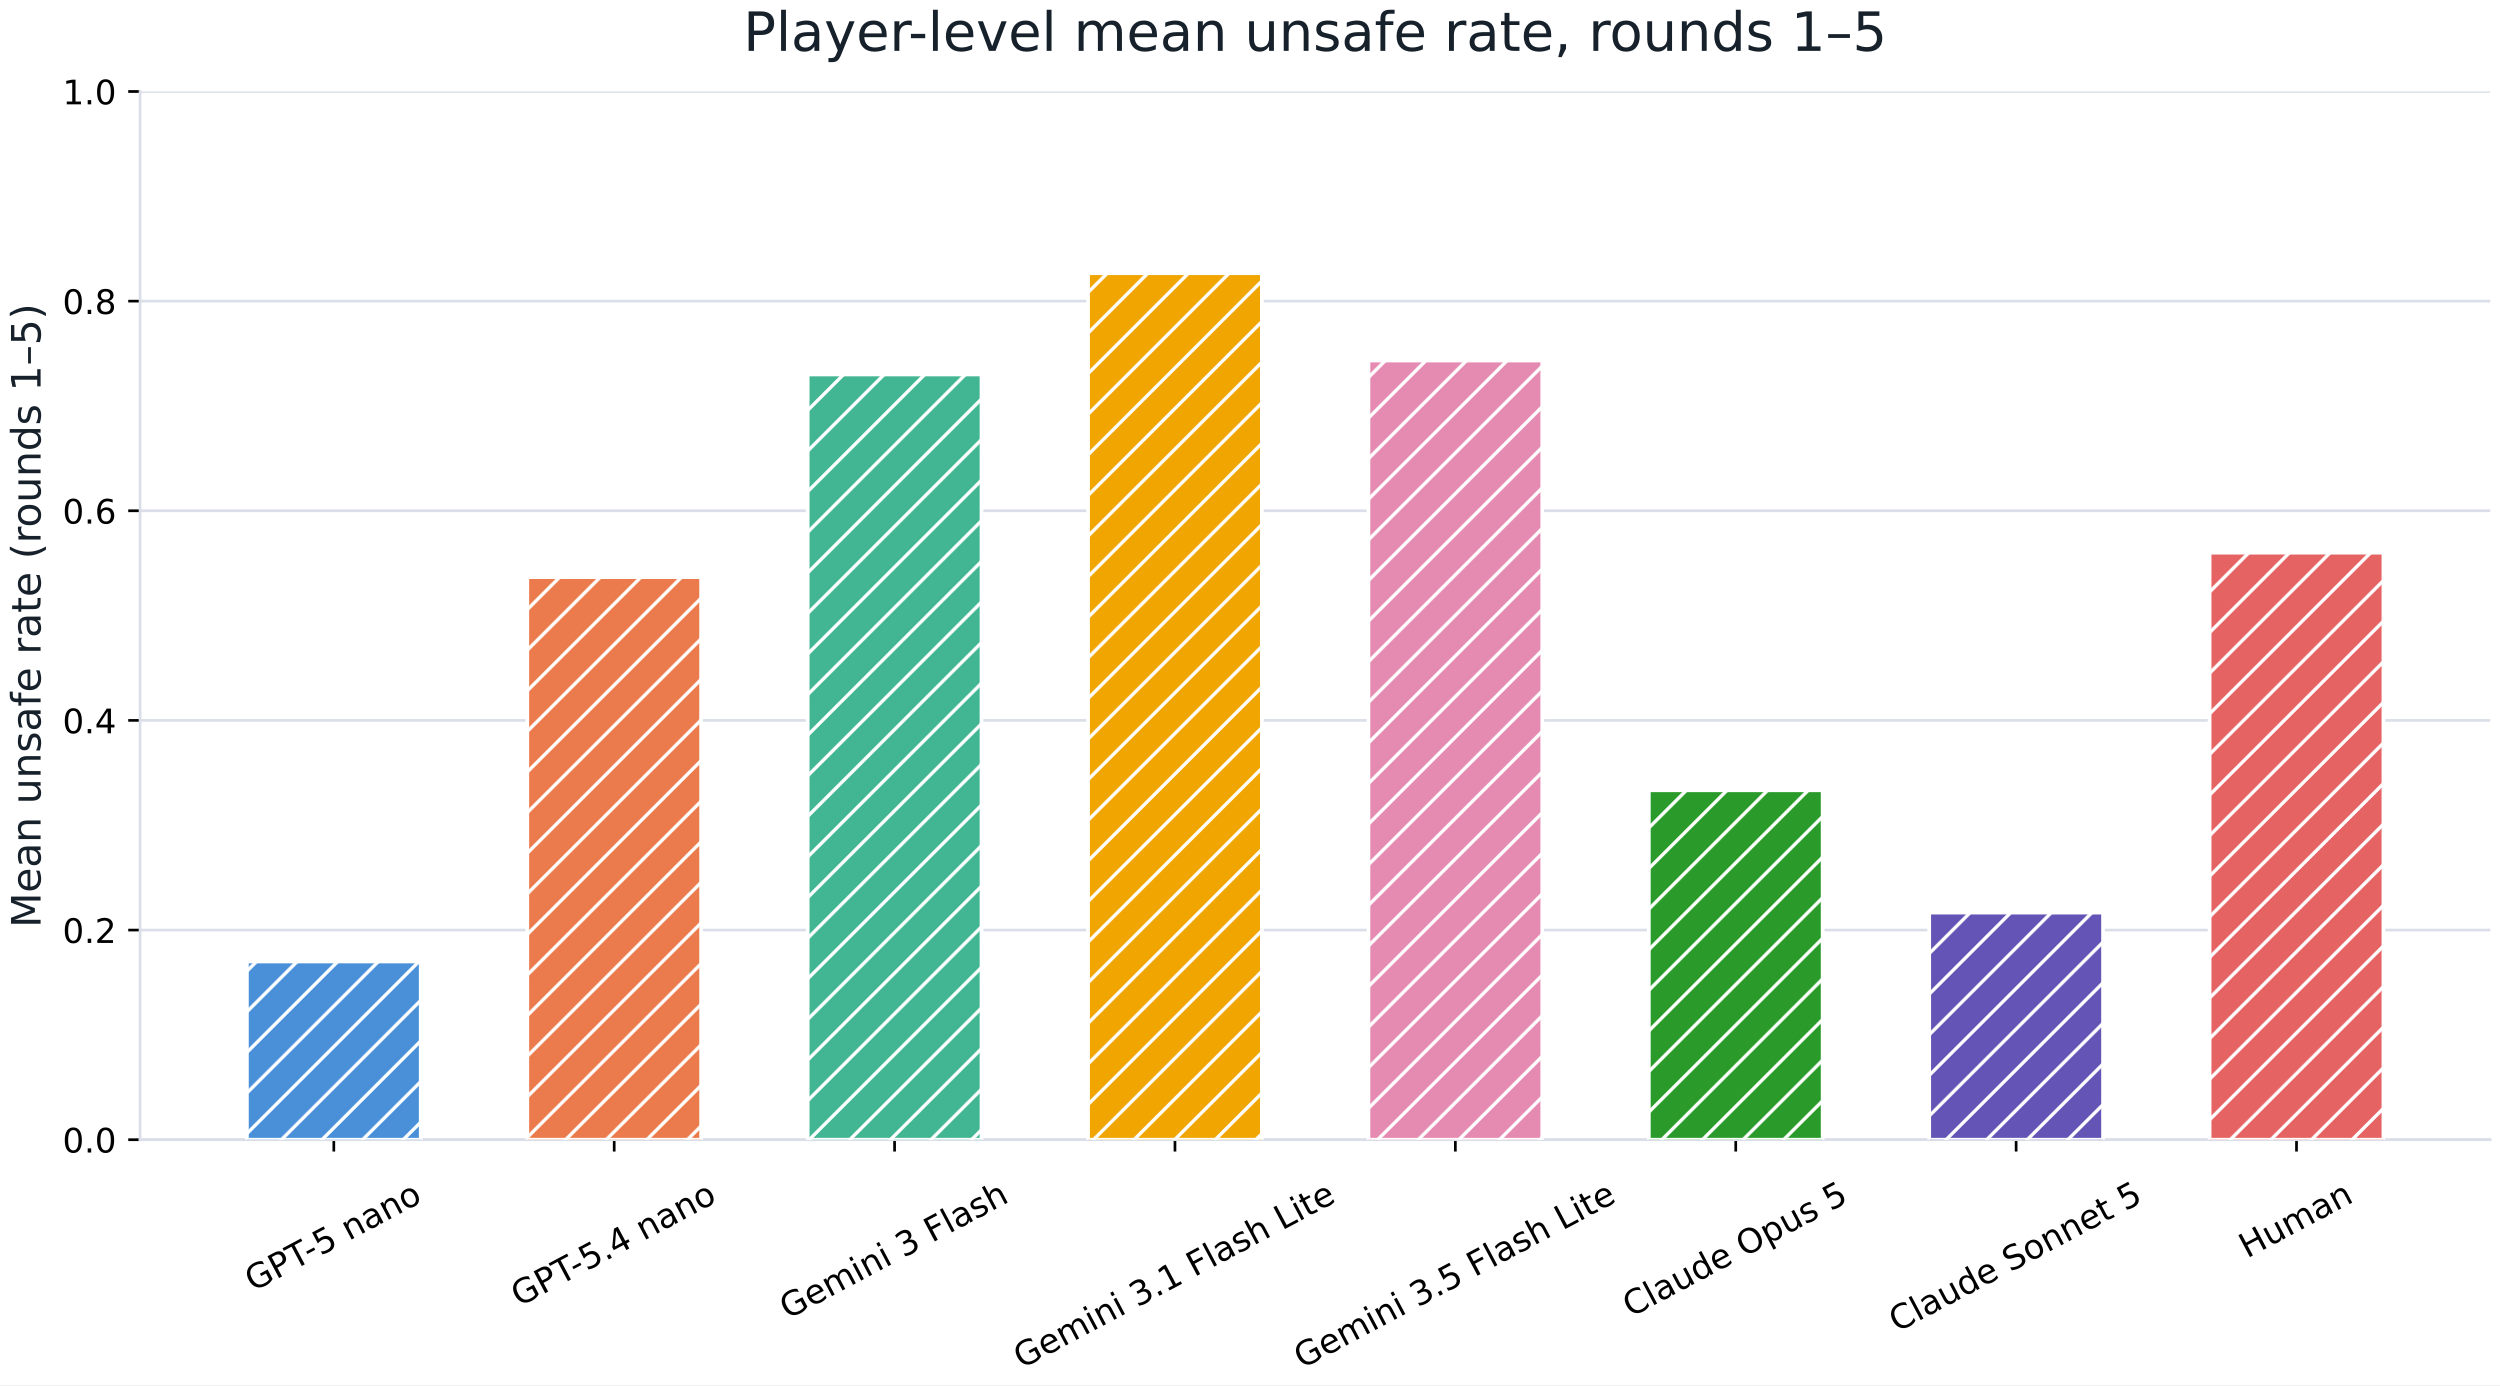
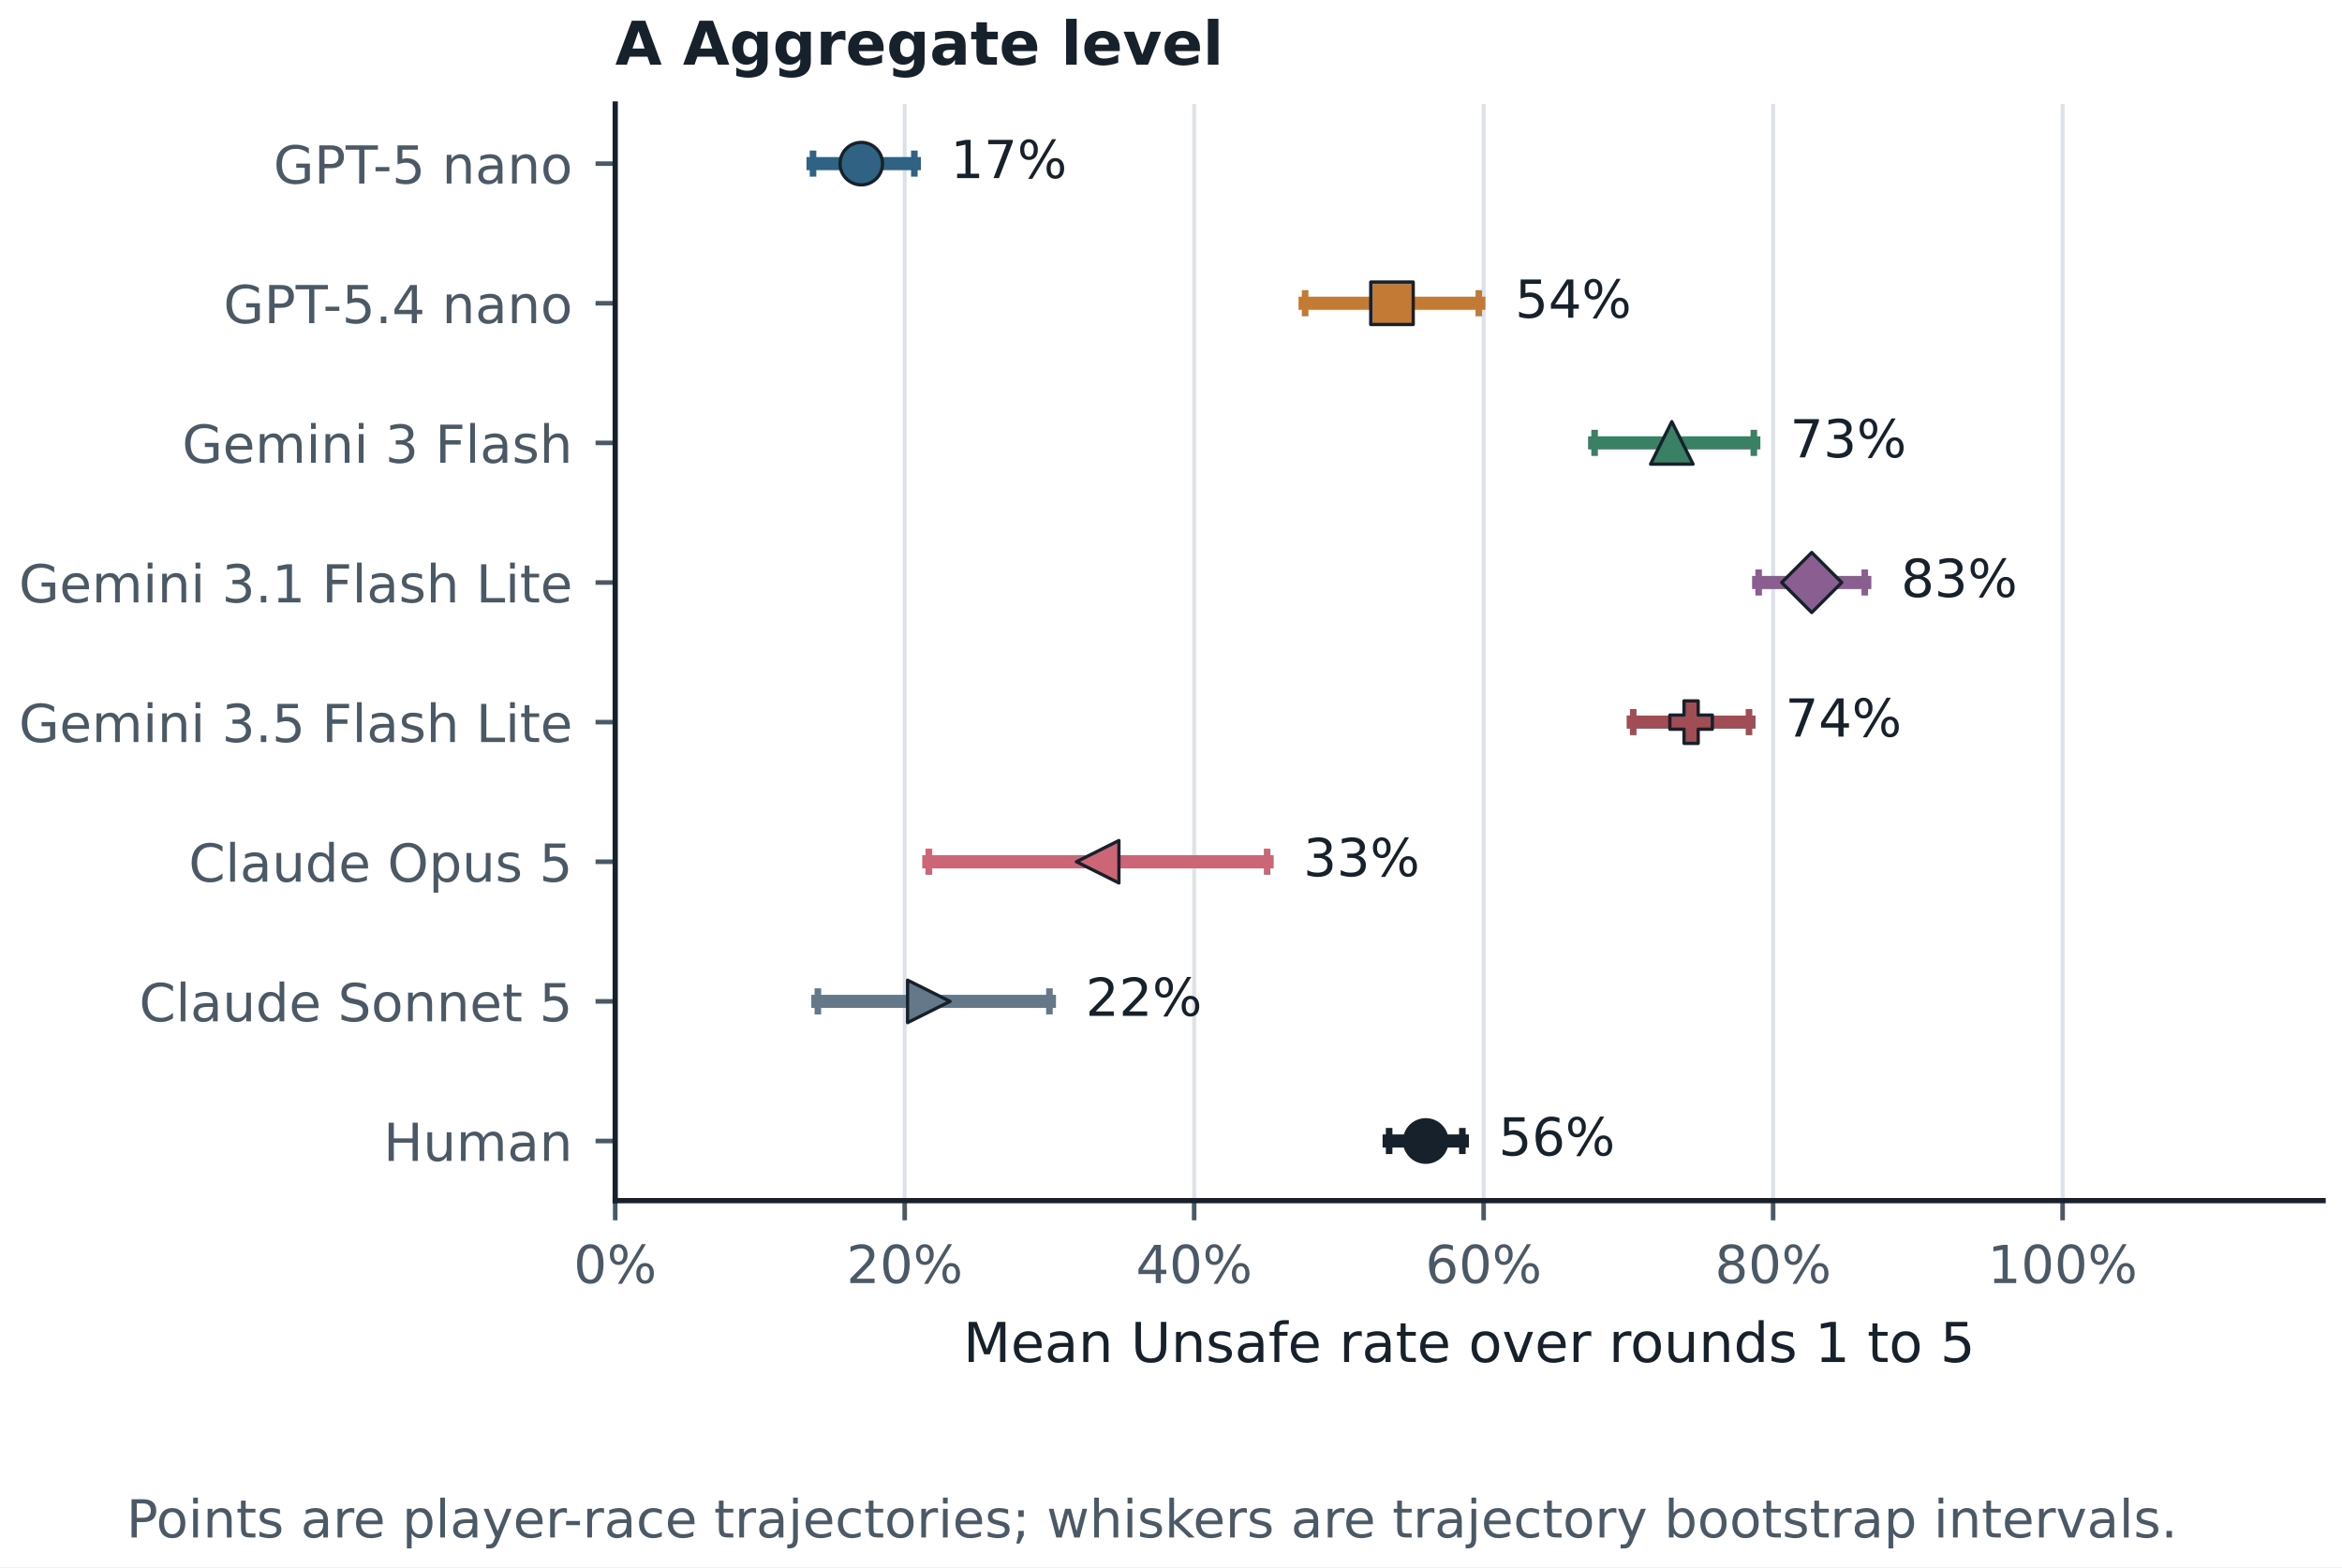
- <svg xmlns="http://www.w3.org/2000/svg" xmlns:xlink="http://www.w3.org/1999/xlink" width="738.877pt" height="409.342pt" viewBox="0 0 738.877 409.342" version="1.1">
+ <svg xmlns="http://www.w3.org/2000/svg" xmlns:xlink="http://www.w3.org/1999/xlink" width="357.309pt" height="239.136pt" viewBox="0 0 357.309 239.136" version="1.1">
  <defs>
    <style type="text/css">*{stroke-linejoin: round; stroke-linecap: butt}</style>
  </defs>
  <g id="figure_1">
    <g id="patch_1">
-       <path d="M 0 409.342 L 738.877 409.342 L 738.877 0 L 0 0 z " style="fill: #ffffff" />
+       <path d="M 0 239.136 L 357.309 239.136 L 357.309 -0 L 0 -0 z " style="fill: #ffffff" />
    </g>
    <g id="axes_1">
      <g id="patch_2">
-         <path d="M 41.397 336.84 L 735.997 336.84 L 735.997 27.038 L 41.397 27.038 z " style="fill: #ffffff" />
+         <path d="M 93.861 183.199 L 354.429 183.199 L 354.429 15.871 L 93.861 15.871 z " style="fill: #ffffff" />
      </g>
      <g id="matplotlib.axis_1">
        <g id="xtick_1">
          <g id="line2d_1">
+             <path d="M 93.861 183.199 L 93.861 15.871 " clip-path="url(#pfe37e7df23)" style="fill: none; stroke: #d9dee8; stroke-opacity: 0.9; stroke-width: 0.6; stroke-linecap: square" />
+           </g>
+           <g id="line2d_2">
            <defs>
-               <path id="ma866d61510" d="M 0 0 L 0 3.5 " style="stroke: #000000; stroke-width: 0.8" />
+               <path id="m4a7a2b227e" d="M 0 0 L 0 3 " style="stroke: #4b5865; stroke-width: 0.7" />
            </defs>
            <g>
-               <use xlink:href="#ma866d61510" x="98.659" y="336.84" style="stroke: #000000; stroke-width: 0.8" />
+               <use xlink:href="#m4a7a2b227e" x="93.861" y="183.199" style="fill: #4b5865; stroke: #4b5865; stroke-width: 0.7" />
            </g>
          </g>
          <g id="text_1">
-             <text style="font-size: 10px; font-family: 'DejaVu Sans'" transform="translate(74.77083 381.8292) rotate(-28)">GPT-5 nano</text>
+             <text style="font-size: 8px; font-family: 'DejaVu Sans'; text-anchor: middle; fill: #4b5865" x="93.861" y="195.777" transform="rotate(-0 93.86125 195.7773)">0%</text>
          </g>
        </g>
        <g id="xtick_2">
-           <g id="line2d_2">
-             <g>
-               <use xlink:href="#ma866d61510" x="181.527" y="336.84" style="stroke: #000000; stroke-width: 0.8" />
+           <g id="line2d_3">
+             <path d="M 138.025 183.199 L 138.025 15.871 " clip-path="url(#pfe37e7df23)" style="fill: none; stroke: #d9dee8; stroke-opacity: 0.9; stroke-width: 0.6; stroke-linecap: square" />
+           </g>
+           <g id="line2d_4">
+             <g>
+               <use xlink:href="#m4a7a2b227e" x="138.025" y="183.199" style="fill: #4b5865; stroke: #4b5865; stroke-width: 0.7" />
            </g>
          </g>
          <g id="text_2">
-             <text style="font-size: 10px; font-family: 'DejaVu Sans'" transform="translate(153.4269 386.3083) rotate(-28)">GPT-5.4 nano</text>
+             <text style="font-size: 8px; font-family: 'DejaVu Sans'; text-anchor: middle; fill: #4b5865" x="138.025" y="195.777" transform="rotate(-0 138.0253 195.7773)">20%</text>
          </g>
        </g>
        <g id="xtick_3">
-           <g id="line2d_3">
-             <g>
-               <use xlink:href="#ma866d61510" x="264.395" y="336.84" style="stroke: #000000; stroke-width: 0.8" />
+           <g id="line2d_5">
+             <path d="M 182.189 183.199 L 182.189 15.871 " clip-path="url(#pfe37e7df23)" style="fill: none; stroke: #d9dee8; stroke-opacity: 0.9; stroke-width: 0.6; stroke-linecap: square" />
+           </g>
+           <g id="line2d_6">
+             <g>
+               <use xlink:href="#m4a7a2b227e" x="182.189" y="183.199" style="fill: #4b5865; stroke: #4b5865; stroke-width: 0.7" />
            </g>
          </g>
          <g id="text_3">
-             <text style="font-size: 10px; font-family: 'DejaVu Sans'" transform="translate(232.8184 390.0054) rotate(-28)">Gemini 3 Flash</text>
+             <text style="font-size: 8px; font-family: 'DejaVu Sans'; text-anchor: middle; fill: #4b5865" x="182.189" y="195.777" transform="rotate(-0 182.1894 195.7773)">40%</text>
          </g>
        </g>
        <g id="xtick_4">
-           <g id="line2d_4">
-             <g>
-               <use xlink:href="#ma866d61510" x="347.263" y="336.84" style="stroke: #000000; stroke-width: 0.8" />
+           <g id="line2d_7">
+             <path d="M 226.353 183.199 L 226.353 15.871 " clip-path="url(#pfe37e7df23)" style="fill: none; stroke: #d9dee8; stroke-opacity: 0.9; stroke-width: 0.6; stroke-linecap: square" />
+           </g>
+           <g id="line2d_8">
+             <g>
+               <use xlink:href="#m4a7a2b227e" x="226.353" y="183.199" style="fill: #4b5865; stroke: #4b5865; stroke-width: 0.7" />
            </g>
          </g>
          <g id="text_4">
-             <text style="font-size: 10px; font-family: 'DejaVu Sans'" transform="translate(301.938 404.6257) rotate(-28)">Gemini 3.1 Flash Lite</text>
+             <text style="font-size: 8px; font-family: 'DejaVu Sans'; text-anchor: middle; fill: #4b5865" x="226.353" y="195.777" transform="rotate(-0 226.3535 195.7773)">60%</text>
          </g>
        </g>
        <g id="xtick_5">
-           <g id="line2d_5">
-             <g>
-               <use xlink:href="#ma866d61510" x="430.131" y="336.84" style="stroke: #000000; stroke-width: 0.8" />
+           <g id="line2d_9">
+             <path d="M 270.518 183.199 L 270.518 15.871 " clip-path="url(#pfe37e7df23)" style="fill: none; stroke: #d9dee8; stroke-opacity: 0.9; stroke-width: 0.6; stroke-linecap: square" />
+           </g>
+           <g id="line2d_10">
+             <g>
+               <use xlink:href="#m4a7a2b227e" x="270.518" y="183.199" style="fill: #4b5865; stroke: #4b5865; stroke-width: 0.7" />
            </g>
          </g>
          <g id="text_5">
-             <text style="font-size: 10px; font-family: 'DejaVu Sans'" transform="translate(384.806 404.6257) rotate(-28)">Gemini 3.5 Flash Lite</text>
+             <text style="font-size: 8px; font-family: 'DejaVu Sans'; text-anchor: middle; fill: #4b5865" x="270.518" y="195.777" transform="rotate(-0 270.5175 195.7773)">80%</text>
          </g>
        </g>
        <g id="xtick_6">
-           <g id="line2d_6">
-             <g>
-               <use xlink:href="#ma866d61510" x="512.999" y="336.84" style="stroke: #000000; stroke-width: 0.8" />
+           <g id="line2d_11">
+             <path d="M 314.682 183.199 L 314.682 15.871 " clip-path="url(#pfe37e7df23)" style="fill: none; stroke: #d9dee8; stroke-opacity: 0.9; stroke-width: 0.6; stroke-linecap: square" />
+           </g>
+           <g id="line2d_12">
+             <g>
+               <use xlink:href="#m4a7a2b227e" x="314.682" y="183.199" style="fill: #4b5865; stroke: #4b5865; stroke-width: 0.7" />
            </g>
          </g>
          <g id="text_6">
-             <text style="font-size: 10px; font-family: 'DejaVu Sans'" transform="translate(481.9723 389.4207) rotate(-28)">Claude Opus 5</text>
-           </g>
-         </g>
-         <g id="xtick_7">
-           <g id="line2d_7">
-             <g>
-               <use xlink:href="#ma866d61510" x="595.867" y="336.84" style="stroke: #000000; stroke-width: 0.8" />
-             </g>
-           </g>
-           <g id="text_7">
-             <text style="font-size: 10px; font-family: 'DejaVu Sans'" transform="translate(560.6691 393.8565) rotate(-28)">Claude Sonnet 5</text>
-           </g>
-         </g>
-         <g id="xtick_8">
-           <g id="line2d_8">
-             <g>
-               <use xlink:href="#ma866d61510" x="678.735" y="336.84" style="stroke: #000000; stroke-width: 0.8" />
-             </g>
-           </g>
-           <g id="text_8">
-             <text style="font-size: 10px; font-family: 'DejaVu Sans'" transform="translate(664.1092 371.9799) rotate(-28)">Human</text>
-           </g>
+             <text style="font-size: 8px; font-family: 'DejaVu Sans'; text-anchor: middle; fill: #4b5865" x="314.682" y="195.777" transform="rotate(-0 314.6816 195.7773)">100%</text>
+           </g>
+         </g>
+         <g id="text_7">
+           <text style="font-size: 8.4px; font-family: 'DejaVu Sans'; text-anchor: middle; fill: #17212b" x="224.145" y="207.824" transform="rotate(-0 224.1453 207.8237)">Mean Unsafe rate over rounds 1 to 5</text>
        </g>
      </g>
      <g id="matplotlib.axis_2">
        <g id="ytick_1">
-           <g id="line2d_9">
-             <path d="M 41.397 336.84 L 735.997 336.84 " clip-path="url(#p133e3992ae)" style="fill: none; stroke: #d9dee8; stroke-width: 0.8; stroke-linecap: square" />
-           </g>
-           <g id="line2d_10">
+           <g id="line2d_13">
            <defs>
-               <path id="m86ebb4a93c" d="M 0 0 L -3.5 0 " style="stroke: #000000; stroke-width: 0.8" />
+               <path id="mda3229ad19" d="M 0 0 L -3 0 " style="stroke: #4b5865; stroke-width: 0.7" />
            </defs>
            <g>
-               <use xlink:href="#m86ebb4a93c" x="41.397" y="336.84" style="stroke: #000000; stroke-width: 0.8" />
+               <use xlink:href="#mda3229ad19" x="93.861" y="24.968" style="fill: #4b5865; stroke: #4b5865; stroke-width: 0.7" />
+             </g>
+           </g>
+           <g id="text_8">
+             <text style="font-size: 8px; font-family: 'DejaVu Sans'; text-anchor: end; fill: #4b5865" x="87.361" y="28.007" transform="rotate(-0 87.36125 28.00709)">GPT-5 nano</text>
+           </g>
+         </g>
+         <g id="ytick_2">
+           <g id="line2d_14">
+             <g>
+               <use xlink:href="#mda3229ad19" x="93.861" y="46.273" style="fill: #4b5865; stroke: #4b5865; stroke-width: 0.7" />
            </g>
          </g>
          <g id="text_9">
-             <text style="font-size: 10px; font-family: 'DejaVu Sans'; text-anchor: end" x="34.397" y="340.639" transform="rotate(-0 34.39688 340.639)">0.0</text>
-           </g>
-         </g>
-         <g id="ytick_2">
-           <g id="line2d_11">
-             <path d="M 41.397 274.879 L 735.997 274.879 " clip-path="url(#p133e3992ae)" style="fill: none; stroke: #d9dee8; stroke-width: 0.8; stroke-linecap: square" />
-           </g>
-           <g id="line2d_12">
-             <g>
-               <use xlink:href="#m86ebb4a93c" x="41.397" y="274.879" style="stroke: #000000; stroke-width: 0.8" />
+             <text style="font-size: 8px; font-family: 'DejaVu Sans'; text-anchor: end; fill: #4b5865" x="87.361" y="49.312" transform="rotate(-0 87.36125 49.31191)">GPT-5.4 nano</text>
+           </g>
+         </g>
+         <g id="ytick_3">
+           <g id="line2d_15">
+             <g>
+               <use xlink:href="#mda3229ad19" x="93.861" y="67.577" style="fill: #4b5865; stroke: #4b5865; stroke-width: 0.7" />
            </g>
          </g>
          <g id="text_10">
-             <text style="font-size: 10px; font-family: 'DejaVu Sans'; text-anchor: end" x="34.397" y="278.679" transform="rotate(-0 34.39688 278.6785)">0.2</text>
-           </g>
-         </g>
-         <g id="ytick_3">
-           <g id="line2d_13">
-             <path d="M 41.397 212.919 L 735.997 212.919 " clip-path="url(#p133e3992ae)" style="fill: none; stroke: #d9dee8; stroke-width: 0.8; stroke-linecap: square" />
-           </g>
-           <g id="line2d_14">
-             <g>
-               <use xlink:href="#m86ebb4a93c" x="41.397" y="212.919" style="stroke: #000000; stroke-width: 0.8" />
+             <text style="font-size: 8px; font-family: 'DejaVu Sans'; text-anchor: end; fill: #4b5865" x="87.361" y="70.617" transform="rotate(-0 87.36125 70.61672)">Gemini 3 Flash</text>
+           </g>
+         </g>
+         <g id="ytick_4">
+           <g id="line2d_16">
+             <g>
+               <use xlink:href="#mda3229ad19" x="93.861" y="88.882" style="fill: #4b5865; stroke: #4b5865; stroke-width: 0.7" />
            </g>
          </g>
          <g id="text_11">
-             <text style="font-size: 10px; font-family: 'DejaVu Sans'; text-anchor: end" x="34.397" y="216.718" transform="rotate(-0 34.39688 216.7181)">0.4</text>
-           </g>
-         </g>
-         <g id="ytick_4">
-           <g id="line2d_15">
-             <path d="M 41.397 150.958 L 735.997 150.958 " clip-path="url(#p133e3992ae)" style="fill: none; stroke: #d9dee8; stroke-width: 0.8; stroke-linecap: square" />
-           </g>
-           <g id="line2d_16">
-             <g>
-               <use xlink:href="#m86ebb4a93c" x="41.397" y="150.958" style="stroke: #000000; stroke-width: 0.8" />
-             </g>
-           </g>
-           <g id="text_12">
-             <text style="font-size: 10px; font-family: 'DejaVu Sans'; text-anchor: end" x="34.397" y="154.758" transform="rotate(-0 34.39688 154.7576)">0.6</text>
+             <text style="font-size: 8px; font-family: 'DejaVu Sans'; text-anchor: end; fill: #4b5865" x="87.361" y="91.922" transform="rotate(-0 87.36125 91.92153)">Gemini 3.1 Flash Lite</text>
          </g>
        </g>
        <g id="ytick_5">
          <g id="line2d_17">
-             <path d="M 41.397 88.998 L 735.997 88.998 " clip-path="url(#p133e3992ae)" style="fill: none; stroke: #d9dee8; stroke-width: 0.8; stroke-linecap: square" />
-           </g>
+             <g>
+               <use xlink:href="#mda3229ad19" x="93.861" y="110.187" style="fill: #4b5865; stroke: #4b5865; stroke-width: 0.7" />
+             </g>
+           </g>
+           <g id="text_12">
+             <text style="font-size: 8px; font-family: 'DejaVu Sans'; text-anchor: end; fill: #4b5865" x="87.361" y="113.226" transform="rotate(-0 87.36125 113.2263)">Gemini 3.5 Flash Lite</text>
+           </g>
+         </g>
+         <g id="ytick_6">
          <g id="line2d_18">
            <g>
-               <use xlink:href="#m86ebb4a93c" x="41.397" y="88.998" style="stroke: #000000; stroke-width: 0.8" />
+               <use xlink:href="#mda3229ad19" x="93.861" y="131.492" style="fill: #4b5865; stroke: #4b5865; stroke-width: 0.7" />
            </g>
          </g>
          <g id="text_13">
-             <text style="font-size: 10px; font-family: 'DejaVu Sans'; text-anchor: end" x="34.397" y="92.797" transform="rotate(-0 34.39688 92.79717)">0.8</text>
-           </g>
-         </g>
-         <g id="ytick_6">
+             <text style="font-size: 8px; font-family: 'DejaVu Sans'; text-anchor: end; fill: #4b5865" x="87.361" y="134.531" transform="rotate(-0 87.36125 134.5312)">Claude Opus 5</text>
+           </g>
+         </g>
+         <g id="ytick_7">
          <g id="line2d_19">
-             <path d="M 41.397 27.038 L 735.997 27.038 " clip-path="url(#p133e3992ae)" style="fill: none; stroke: #d9dee8; stroke-width: 0.8; stroke-linecap: square" />
-           </g>
+             <g>
+               <use xlink:href="#mda3229ad19" x="93.861" y="152.797" style="fill: #4b5865; stroke: #4b5865; stroke-width: 0.7" />
+             </g>
+           </g>
+           <g id="text_14">
+             <text style="font-size: 8px; font-family: 'DejaVu Sans'; text-anchor: end; fill: #4b5865" x="87.361" y="155.836" transform="rotate(-0 87.36125 155.836)">Claude Sonnet 5</text>
+           </g>
+         </g>
+         <g id="ytick_8">
          <g id="line2d_20">
            <g>
-               <use xlink:href="#m86ebb4a93c" x="41.397" y="27.038" style="stroke: #000000; stroke-width: 0.8" />
-             </g>
-           </g>
-           <g id="text_14">
-             <text style="font-size: 10px; font-family: 'DejaVu Sans'; text-anchor: end" x="34.397" y="30.837" transform="rotate(-0 34.39688 30.83672)">1.0</text>
-           </g>
-         </g>
-         <g id="text_15">
-           <text style="font-size: 12px; font-family: 'DejaVu Sans'; text-anchor: middle; fill: #17212b" x="11.998" y="181.939" transform="rotate(-90 11.99812 181.9386)">Mean unsafe rate (rounds 1–5)</text>
-         </g>
+               <use xlink:href="#mda3229ad19" x="93.861" y="174.101" style="fill: #4b5865; stroke: #4b5865; stroke-width: 0.7" />
+             </g>
+           </g>
+           <g id="text_15">
+             <text style="font-size: 8px; font-family: 'DejaVu Sans'; text-anchor: end; fill: #4b5865" x="87.361" y="177.141" transform="rotate(-0 87.36125 177.1408)">Human</text>
+           </g>
+         </g>
+       </g>
+       <g id="line2d_21">
+         <path d="M 124.04 24.968 L 139.497 24.968 " clip-path="url(#pfe37e7df23)" style="fill: none; stroke: #2f6283; stroke-width: 2; stroke-linecap: square" />
+       </g>
+       <g id="line2d_22">
+         <path d="M 124.04 26.459 L 124.04 23.476 " clip-path="url(#pfe37e7df23)" style="fill: none; stroke: #2f6283; stroke-linecap: square" />
+       </g>
+       <g id="line2d_23">
+         <path d="M 139.497 26.459 L 139.497 23.476 " clip-path="url(#pfe37e7df23)" style="fill: none; stroke: #2f6283; stroke-linecap: square" />
+       </g>
+       <g id="line2d_24">
+         <path d="M 199.119 46.273 L 225.617 46.273 " clip-path="url(#pfe37e7df23)" style="fill: none; stroke: #c27a35; stroke-width: 2; stroke-linecap: square" />
+       </g>
+       <g id="line2d_25">
+         <path d="M 199.119 47.764 L 199.119 44.781 " clip-path="url(#pfe37e7df23)" style="fill: none; stroke: #c27a35; stroke-linecap: square" />
+       </g>
+       <g id="line2d_26">
+         <path d="M 225.617 47.764 L 225.617 44.781 " clip-path="url(#pfe37e7df23)" style="fill: none; stroke: #c27a35; stroke-linecap: square" />
+       </g>
+       <g id="line2d_27">
+         <path d="M 243.283 67.577 L 267.573 67.577 " clip-path="url(#pfe37e7df23)" style="fill: none; stroke: #3a8064; stroke-width: 2; stroke-linecap: square" />
+       </g>
+       <g id="line2d_28">
+         <path d="M 243.283 69.069 L 243.283 66.086 " clip-path="url(#pfe37e7df23)" style="fill: none; stroke: #3a8064; stroke-linecap: square" />
+       </g>
+       <g id="line2d_29">
+         <path d="M 267.573 69.069 L 267.573 66.086 " clip-path="url(#pfe37e7df23)" style="fill: none; stroke: #3a8064; stroke-linecap: square" />
+       </g>
+       <g id="line2d_30">
+         <path d="M 268.309 88.882 L 284.503 88.882 " clip-path="url(#pfe37e7df23)" style="fill: none; stroke: #8a5e91; stroke-width: 2; stroke-linecap: square" />
+       </g>
+       <g id="line2d_31">
+         <path d="M 268.309 90.373 L 268.309 87.391 " clip-path="url(#pfe37e7df23)" style="fill: none; stroke: #8a5e91; stroke-linecap: square" />
+       </g>
+       <g id="line2d_32">
+         <path d="M 284.503 90.373 L 284.503 87.391 " clip-path="url(#pfe37e7df23)" style="fill: none; stroke: #8a5e91; stroke-linecap: square" />
+       </g>
+       <g id="line2d_33">
+         <path d="M 249.172 110.187 L 266.837 110.187 " clip-path="url(#pfe37e7df23)" style="fill: none; stroke: #a14d55; stroke-width: 2; stroke-linecap: square" />
+       </g>
+       <g id="line2d_34">
+         <path d="M 249.172 111.678 L 249.172 108.696 " clip-path="url(#pfe37e7df23)" style="fill: none; stroke: #a14d55; stroke-linecap: square" />
+       </g>
+       <g id="line2d_35">
+         <path d="M 266.837 111.678 L 266.837 108.696 " clip-path="url(#pfe37e7df23)" style="fill: none; stroke: #a14d55; stroke-linecap: square" />
+       </g>
+       <g id="line2d_36">
+         <path d="M 141.706 131.492 L 193.322 131.492 " clip-path="url(#pfe37e7df23)" style="fill: none; stroke: #cc6677; stroke-width: 2; stroke-linecap: square" />
+       </g>
+       <g id="line2d_37">
+         <path d="M 141.706 132.983 L 141.706 130 " clip-path="url(#pfe37e7df23)" style="fill: none; stroke: #cc6677; stroke-linecap: square" />
+       </g>
+       <g id="line2d_38">
+         <path d="M 193.322 132.983 L 193.322 130 " clip-path="url(#pfe37e7df23)" style="fill: none; stroke: #cc6677; stroke-linecap: square" />
+       </g>
+       <g id="line2d_39">
+         <path d="M 124.776 152.797 L 160.107 152.797 " clip-path="url(#pfe37e7df23)" style="fill: none; stroke: #647889; stroke-width: 2; stroke-linecap: square" />
+       </g>
+       <g id="line2d_40">
+         <path d="M 124.776 154.288 L 124.776 151.305 " clip-path="url(#pfe37e7df23)" style="fill: none; stroke: #647889; stroke-linecap: square" />
+       </g>
+       <g id="line2d_41">
+         <path d="M 160.107 154.288 L 160.107 151.305 " clip-path="url(#pfe37e7df23)" style="fill: none; stroke: #647889; stroke-linecap: square" />
+       </g>
+       <g id="line2d_42">
+         <path d="M 211.935 174.101 L 223.106 174.101 " clip-path="url(#pfe37e7df23)" style="fill: none; stroke: #17212b; stroke-width: 2; stroke-linecap: square" />
+       </g>
+       <g id="line2d_43">
+         <path d="M 211.935 175.593 L 211.935 172.61 " clip-path="url(#pfe37e7df23)" style="fill: none; stroke: #17212b; stroke-linecap: square" />
+       </g>
+       <g id="line2d_44">
+         <path d="M 223.106 175.593 L 223.106 172.61 " clip-path="url(#pfe37e7df23)" style="fill: none; stroke: #17212b; stroke-linecap: square" />
      </g>
      <g id="patch_3">
-         <path d="M 41.397 336.84 L 41.397 27.038 " style="fill: none; stroke: #d9dee8; stroke-width: 0.8; stroke-linejoin: miter; stroke-linecap: square" />
+         <path d="M 93.861 183.199 L 93.861 15.871 " style="fill: none; stroke: #17212b; stroke-width: 0.8; stroke-linejoin: miter; stroke-linecap: square" />
      </g>
      <g id="patch_4">
-         <path d="M 41.397 336.84 L 735.997 336.84 " style="fill: none; stroke: #d9dee8; stroke-width: 0.8; stroke-linejoin: miter; stroke-linecap: square" />
-       </g>
-       <g id="patch_5">
-         <path d="M 72.97 336.84 L 124.348 336.84 L 124.348 284.173 L 72.97 284.173 z " clip-path="url(#p133e3992ae)" style="fill: url(#h4500c65ffa); stroke: #ffffff; stroke-width: 1.1; stroke-linejoin: miter" />
-       </g>
-       <g id="patch_6">
-         <path d="M 155.838 336.84 L 207.216 336.84 L 207.216 170.579 L 155.838 170.579 z " clip-path="url(#p133e3992ae)" style="fill: url(#h863860ce78); stroke: #ffffff; stroke-width: 1.1; stroke-linejoin: miter" />
-       </g>
-       <g id="patch_7">
-         <path d="M 238.706 336.84 L 290.084 336.84 L 290.084 110.684 L 238.706 110.684 z " clip-path="url(#p133e3992ae)" style="fill: url(#h6615c71545); stroke: #ffffff; stroke-width: 1.1; stroke-linejoin: miter" />
-       </g>
-       <g id="patch_8">
-         <path d="M 321.574 336.84 L 372.952 336.84 L 372.952 80.737 L 321.574 80.737 z " clip-path="url(#p133e3992ae)" style="fill: url(#hd7aa0c97dd); stroke: #ffffff; stroke-width: 1.1; stroke-linejoin: miter" />
-       </g>
-       <g id="patch_9">
-         <path d="M 404.442 336.84 L 455.82 336.84 L 455.82 106.553 L 404.442 106.553 z " clip-path="url(#p133e3992ae)" style="fill: url(#he2572f6d99); stroke: #ffffff; stroke-width: 1.1; stroke-linejoin: miter" />
-       </g>
-       <g id="patch_10">
-         <path d="M 487.31 336.84 L 538.688 336.84 L 538.688 233.572 L 487.31 233.572 z " clip-path="url(#p133e3992ae)" style="fill: url(#h3ce93511ac); stroke: #ffffff; stroke-width: 1.1; stroke-linejoin: miter" />
-       </g>
-       <g id="patch_11">
-         <path d="M 570.178 336.84 L 621.556 336.84 L 621.556 269.716 L 570.178 269.716 z " clip-path="url(#p133e3992ae)" style="fill: url(#hebe50bfa30); stroke: #ffffff; stroke-width: 1.1; stroke-linejoin: miter" />
-       </g>
-       <g id="patch_12">
-         <path d="M 653.046 336.84 L 704.424 336.84 L 704.424 163.351 L 653.046 163.351 z " clip-path="url(#p133e3992ae)" style="fill: url(#h063a18328b); stroke: #ffffff; stroke-width: 1.1; stroke-linejoin: miter" />
+         <path d="M 93.861 183.199 L 354.429 183.199 " style="fill: none; stroke: #17212b; stroke-width: 0.8; stroke-linejoin: miter; stroke-linecap: square" />
+       </g>
+       <g id="PathCollection_1">
+         <defs>
+           <path id="m8d52daf8db" d="M 0 3.24 C 0.859 3.24 1.684 2.899 2.291 2.291 C 2.899 1.684 3.24 0.859 3.24 0 C 3.24 -0.859 2.899 -1.684 2.291 -2.291 C 1.684 -2.899 0.859 -3.24 0 -3.24 C -0.859 -3.24 -1.684 -2.899 -2.291 -2.291 C -2.899 -1.684 -3.24 -0.859 -3.24 0 C -3.24 0.859 -2.899 1.684 -2.291 2.291 C -1.684 2.899 -0.859 3.24 0 3.24 z " style="stroke: #17212b; stroke-width: 0.5" />
+         </defs>
+         <g clip-path="url(#pfe37e7df23)">
+           <use xlink:href="#m8d52daf8db" x="131.401" y="24.968" style="fill: #2f6283; stroke: #17212b; stroke-width: 0.5" />
+         </g>
      </g>
      <g id="text_16">
-         <text style="font-size: 16px; font-family: 'DejaVu Sans'; text-anchor: middle; fill: #17212b" x="388.697" y="15.037" transform="rotate(-0 388.6969 15.0375)">Player-level mean unsafe rate, rounds 1–5</text>
-       </g>
+         <text style="font-size: 8px; font-family: 'DejaVu Sans'; text-anchor: start; fill: #17212b" x="145.018" y="27.175" transform="rotate(-0 145.018 27.17522)">17%</text>
+       </g>
+       <g id="PathCollection_2">
+         <defs>
+           <path id="m30851e8111" d="M -3.24 3.24 L 3.24 3.24 L 3.24 -3.24 L -3.24 -3.24 z " style="stroke: #17212b; stroke-width: 0.5" />
+         </defs>
+         <g clip-path="url(#pfe37e7df23)">
+           <use xlink:href="#m30851e8111" x="212.368" y="46.273" style="fill: #c27a35; stroke: #17212b; stroke-width: 0.5" />
+         </g>
+       </g>
+       <g id="text_17">
+         <text style="font-size: 8px; font-family: 'DejaVu Sans'; text-anchor: start; fill: #17212b" x="231.138" y="48.48" transform="rotate(-0 231.1379 48.48003)">54%</text>
+       </g>
+       <g id="PathCollection_3">
+         <defs>
+           <path id="m4acfa2efa7" d="M 0 -3.24 L -3.24 3.24 L 3.24 3.24 z " style="stroke: #17212b; stroke-width: 0.5" />
+         </defs>
+         <g clip-path="url(#pfe37e7df23)">
+           <use xlink:href="#m4acfa2efa7" x="255.06" y="67.577" style="fill: #3a8064; stroke: #17212b; stroke-width: 0.5" />
+         </g>
+       </g>
+       <g id="text_18">
+         <text style="font-size: 8px; font-family: 'DejaVu Sans'; text-anchor: start; fill: #17212b" x="273.094" y="69.785" transform="rotate(-0 273.0938 69.78484)">73%</text>
+       </g>
+       <g id="PathCollection_4">
+         <defs>
+           <path id="m51c0160fe8" d="M 0 4.583 L 4.583 0 L 0 -4.583 L -4.583 0 z " style="stroke: #17212b; stroke-width: 0.5" />
+         </defs>
+         <g clip-path="url(#pfe37e7df23)">
+           <use xlink:href="#m51c0160fe8" x="276.406" y="88.882" style="fill: #8a5e91; stroke: #17212b; stroke-width: 0.5" />
+         </g>
+       </g>
+       <g id="text_19">
+         <text style="font-size: 8px; font-family: 'DejaVu Sans'; text-anchor: start; fill: #17212b" x="290.023" y="91.09" transform="rotate(-0 290.0233 91.08966)">83%</text>
+       </g>
+       <g id="PathCollection_5">
+         <defs>
+           <path id="m5af2eefd46" d="M -1.08 3.24 L 1.08 3.24 L 1.08 1.08 L 3.24 1.08 L 3.24 -1.08 L 1.08 -1.08 L 1.08 -3.24 L -1.08 -3.24 L -1.08 -1.08 L -3.24 -1.08 L -3.24 1.08 L -1.08 1.08 z " style="stroke: #17212b; stroke-width: 0.5" />
+         </defs>
+         <g clip-path="url(#pfe37e7df23)">
+           <use xlink:href="#m5af2eefd46" x="258.004" y="110.187" style="fill: #a14d55; stroke: #17212b; stroke-width: 0.5" />
+         </g>
+       </g>
+       <g id="text_20">
+         <text style="font-size: 8px; font-family: 'DejaVu Sans'; text-anchor: start; fill: #17212b" x="272.358" y="112.394" transform="rotate(-0 272.3577 112.3945)">74%</text>
+       </g>
+       <g id="PathCollection_6">
+         <defs>
+           <path id="m0218c913c2" d="M -3.24 -0 L 3.24 3.24 L 3.24 -3.24 z " style="stroke: #17212b; stroke-width: 0.5" />
+         </defs>
+         <g clip-path="url(#pfe37e7df23)">
+           <use xlink:href="#m0218c913c2" x="167.468" y="131.492" style="fill: #cc6677; stroke: #17212b; stroke-width: 0.5" />
+         </g>
+       </g>
+       <g id="text_21">
+         <text style="font-size: 8px; font-family: 'DejaVu Sans'; text-anchor: start; fill: #17212b" x="198.843" y="133.699" transform="rotate(-0 198.8429 133.6993)">33%</text>
+       </g>
+       <g id="PathCollection_7">
+         <defs>
+           <path id="mb95bf06df8" d="M 3.24 0 L -3.24 -3.24 L -3.24 3.24 z " style="stroke: #17212b; stroke-width: 0.5" />
+         </defs>
+         <g clip-path="url(#pfe37e7df23)">
+           <use xlink:href="#mb95bf06df8" x="141.706" y="152.797" style="fill: #647889; stroke: #17212b; stroke-width: 0.5" />
+         </g>
+       </g>
+       <g id="text_22">
+         <text style="font-size: 8px; font-family: 'DejaVu Sans'; text-anchor: start; fill: #17212b" x="165.628" y="155.004" transform="rotate(-0 165.6279 155.0041)">22%</text>
+       </g>
+       <g id="PathCollection_8">
+         <defs>
+           <path id="me50a1cf60e" d="M 0 3.24 C 0.859 3.24 1.684 2.899 2.291 2.291 C 2.899 1.684 3.24 0.859 3.24 0 C 3.24 -0.859 2.899 -1.684 2.291 -2.291 C 1.684 -2.899 0.859 -3.24 0 -3.24 C -0.859 -3.24 -1.684 -2.899 -2.291 -2.291 C -2.899 -1.684 -3.24 -0.859 -3.24 0 C -3.24 0.859 -2.899 1.684 -2.291 2.291 C -1.684 2.899 -0.859 3.24 0 3.24 z " style="stroke: #17212b; stroke-width: 0.5" />
+         </defs>
+         <g clip-path="url(#pfe37e7df23)">
+           <use xlink:href="#me50a1cf60e" x="217.521" y="174.101" style="fill: #17212b; stroke: #17212b; stroke-width: 0.5" />
+         </g>
+       </g>
+       <g id="text_23">
+         <text style="font-size: 8px; font-family: 'DejaVu Sans'; text-anchor: start; fill: #17212b" x="228.627" y="176.309" transform="rotate(-0 228.6266 176.3089)">56%</text>
+       </g>
+       <g id="text_24">
+         <text style="font-weight: 700; font-size: 9.2px; font-family: 'DejaVu Sans'; text-anchor: start; fill: #17212b" x="93.861" y="9.871" transform="rotate(-0 93.86125 9.870563)">A  Aggregate level</text>
+       </g>
+     </g>
+     <g id="text_25">
+       <text style="font-size: 8px; font-family: 'DejaVu Sans'; text-anchor: middle; fill: #4b5865" x="175.754" y="234.592" transform="rotate(-0 175.7541 234.5922)">Points are player-race trajectories; whiskers are trajectory bootstrap intervals.</text>
    </g>
  </g>
  <defs>
-     <clipPath id="p133e3992ae">
-       <rect x="41.397" y="27.038" width="694.6" height="309.802" />
+     <clipPath id="pfe37e7df23">
+       <rect x="93.861" y="15.871" width="260.568" height="167.328" />
    </clipPath>
  </defs>
-   <defs>
-     <pattern id="h4500c65ffa" patternUnits="userSpaceOnUse" x="0" y="0" width="72" height="72">
-       <rect x="0" y="0" width="73" height="73" fill="#4a90d9" />
-       <path d="M -36 36 L 36 -36 M -30 42 L 42 -30 M -24 48 L 48 -24 M -18 54 L 54 -18 M -12 60 L 60 -12 M -6 66 L 66 -6 M 0 72 L 72 0 M 6 78 L 78 6 M 12 84 L 84 12 M 18 90 L 90 18 M 24 96 L 96 24 M 30 102 L 102 30 M 36 108 L 108 36 " style="fill: #ffffff; stroke: #ffffff; stroke-width: 1.0; stroke-linecap: butt; stroke-linejoin: miter" />
-     </pattern>
-     <pattern id="h863860ce78" patternUnits="userSpaceOnUse" x="0" y="0" width="72" height="72">
-       <rect x="0" y="0" width="73" height="73" fill="#eb7b4d" />
-       <path d="M -36 36 L 36 -36 M -30 42 L 42 -30 M -24 48 L 48 -24 M -18 54 L 54 -18 M -12 60 L 60 -12 M -6 66 L 66 -6 M 0 72 L 72 0 M 6 78 L 78 6 M 12 84 L 84 12 M 18 90 L 90 18 M 24 96 L 96 24 M 30 102 L 102 30 M 36 108 L 108 36 " style="fill: #ffffff; stroke: #ffffff; stroke-width: 1.0; stroke-linecap: butt; stroke-linejoin: miter" />
-     </pattern>
-     <pattern id="h6615c71545" patternUnits="userSpaceOnUse" x="0" y="0" width="72" height="72">
-       <rect x="0" y="0" width="73" height="73" fill="#42b692" />
-       <path d="M -36 36 L 36 -36 M -30 42 L 42 -30 M -24 48 L 48 -24 M -18 54 L 54 -18 M -12 60 L 60 -12 M -6 66 L 66 -6 M 0 72 L 72 0 M 6 78 L 78 6 M 12 84 L 84 12 M 18 90 L 90 18 M 24 96 L 96 24 M 30 102 L 102 30 M 36 108 L 108 36 " style="fill: #ffffff; stroke: #ffffff; stroke-width: 1.0; stroke-linecap: butt; stroke-linejoin: miter" />
-     </pattern>
-     <pattern id="hd7aa0c97dd" patternUnits="userSpaceOnUse" x="0" y="0" width="72" height="72">
-       <rect x="0" y="0" width="73" height="73" fill="#f0a500" />
-       <path d="M -36 36 L 36 -36 M -30 42 L 42 -30 M -24 48 L 48 -24 M -18 54 L 54 -18 M -12 60 L 60 -12 M -6 66 L 66 -6 M 0 72 L 72 0 M 6 78 L 78 6 M 12 84 L 84 12 M 18 90 L 90 18 M 24 96 L 96 24 M 30 102 L 102 30 M 36 108 L 108 36 " style="fill: #ffffff; stroke: #ffffff; stroke-width: 1.0; stroke-linecap: butt; stroke-linejoin: miter" />
-     </pattern>
-     <pattern id="he2572f6d99" patternUnits="userSpaceOnUse" x="0" y="0" width="72" height="72">
-       <rect x="0" y="0" width="73" height="73" fill="#e58bb2" />
-       <path d="M -36 36 L 36 -36 M -30 42 L 42 -30 M -24 48 L 48 -24 M -18 54 L 54 -18 M -12 60 L 60 -12 M -6 66 L 66 -6 M 0 72 L 72 0 M 6 78 L 78 6 M 12 84 L 84 12 M 18 90 L 90 18 M 24 96 L 96 24 M 30 102 L 102 30 M 36 108 L 108 36 " style="fill: #ffffff; stroke: #ffffff; stroke-width: 1.0; stroke-linecap: butt; stroke-linejoin: miter" />
-     </pattern>
-     <pattern id="h3ce93511ac" patternUnits="userSpaceOnUse" x="0" y="0" width="72" height="72">
-       <rect x="0" y="0" width="73" height="73" fill="#2a9b2a" />
-       <path d="M -36 36 L 36 -36 M -30 42 L 42 -30 M -24 48 L 48 -24 M -18 54 L 54 -18 M -12 60 L 60 -12 M -6 66 L 66 -6 M 0 72 L 72 0 M 6 78 L 78 6 M 12 84 L 84 12 M 18 90 L 90 18 M 24 96 L 96 24 M 30 102 L 102 30 M 36 108 L 108 36 " style="fill: #ffffff; stroke: #ffffff; stroke-width: 1.0; stroke-linecap: butt; stroke-linejoin: miter" />
-     </pattern>
-     <pattern id="hebe50bfa30" patternUnits="userSpaceOnUse" x="0" y="0" width="72" height="72">
-       <rect x="0" y="0" width="73" height="73" fill="#6354b5" />
-       <path d="M -36 36 L 36 -36 M -30 42 L 42 -30 M -24 48 L 48 -24 M -18 54 L 54 -18 M -12 60 L 60 -12 M -6 66 L 66 -6 M 0 72 L 72 0 M 6 78 L 78 6 M 12 84 L 84 12 M 18 90 L 90 18 M 24 96 L 96 24 M 30 102 L 102 30 M 36 108 L 108 36 " style="fill: #ffffff; stroke: #ffffff; stroke-width: 1.0; stroke-linecap: butt; stroke-linejoin: miter" />
-     </pattern>
-     <pattern id="h063a18328b" patternUnits="userSpaceOnUse" x="0" y="0" width="72" height="72">
-       <rect x="0" y="0" width="73" height="73" fill="#e66364" />
-       <path d="M -36 36 L 36 -36 M -30 42 L 42 -30 M -24 48 L 48 -24 M -18 54 L 54 -18 M -12 60 L 60 -12 M -6 66 L 66 -6 M 0 72 L 72 0 M 6 78 L 78 6 M 12 84 L 84 12 M 18 90 L 90 18 M 24 96 L 96 24 M 30 102 L 102 30 M 36 108 L 108 36 " style="fill: #ffffff; stroke: #ffffff; stroke-width: 1.0; stroke-linecap: butt; stroke-linejoin: miter" />
-     </pattern>
-   </defs>
</svg>
